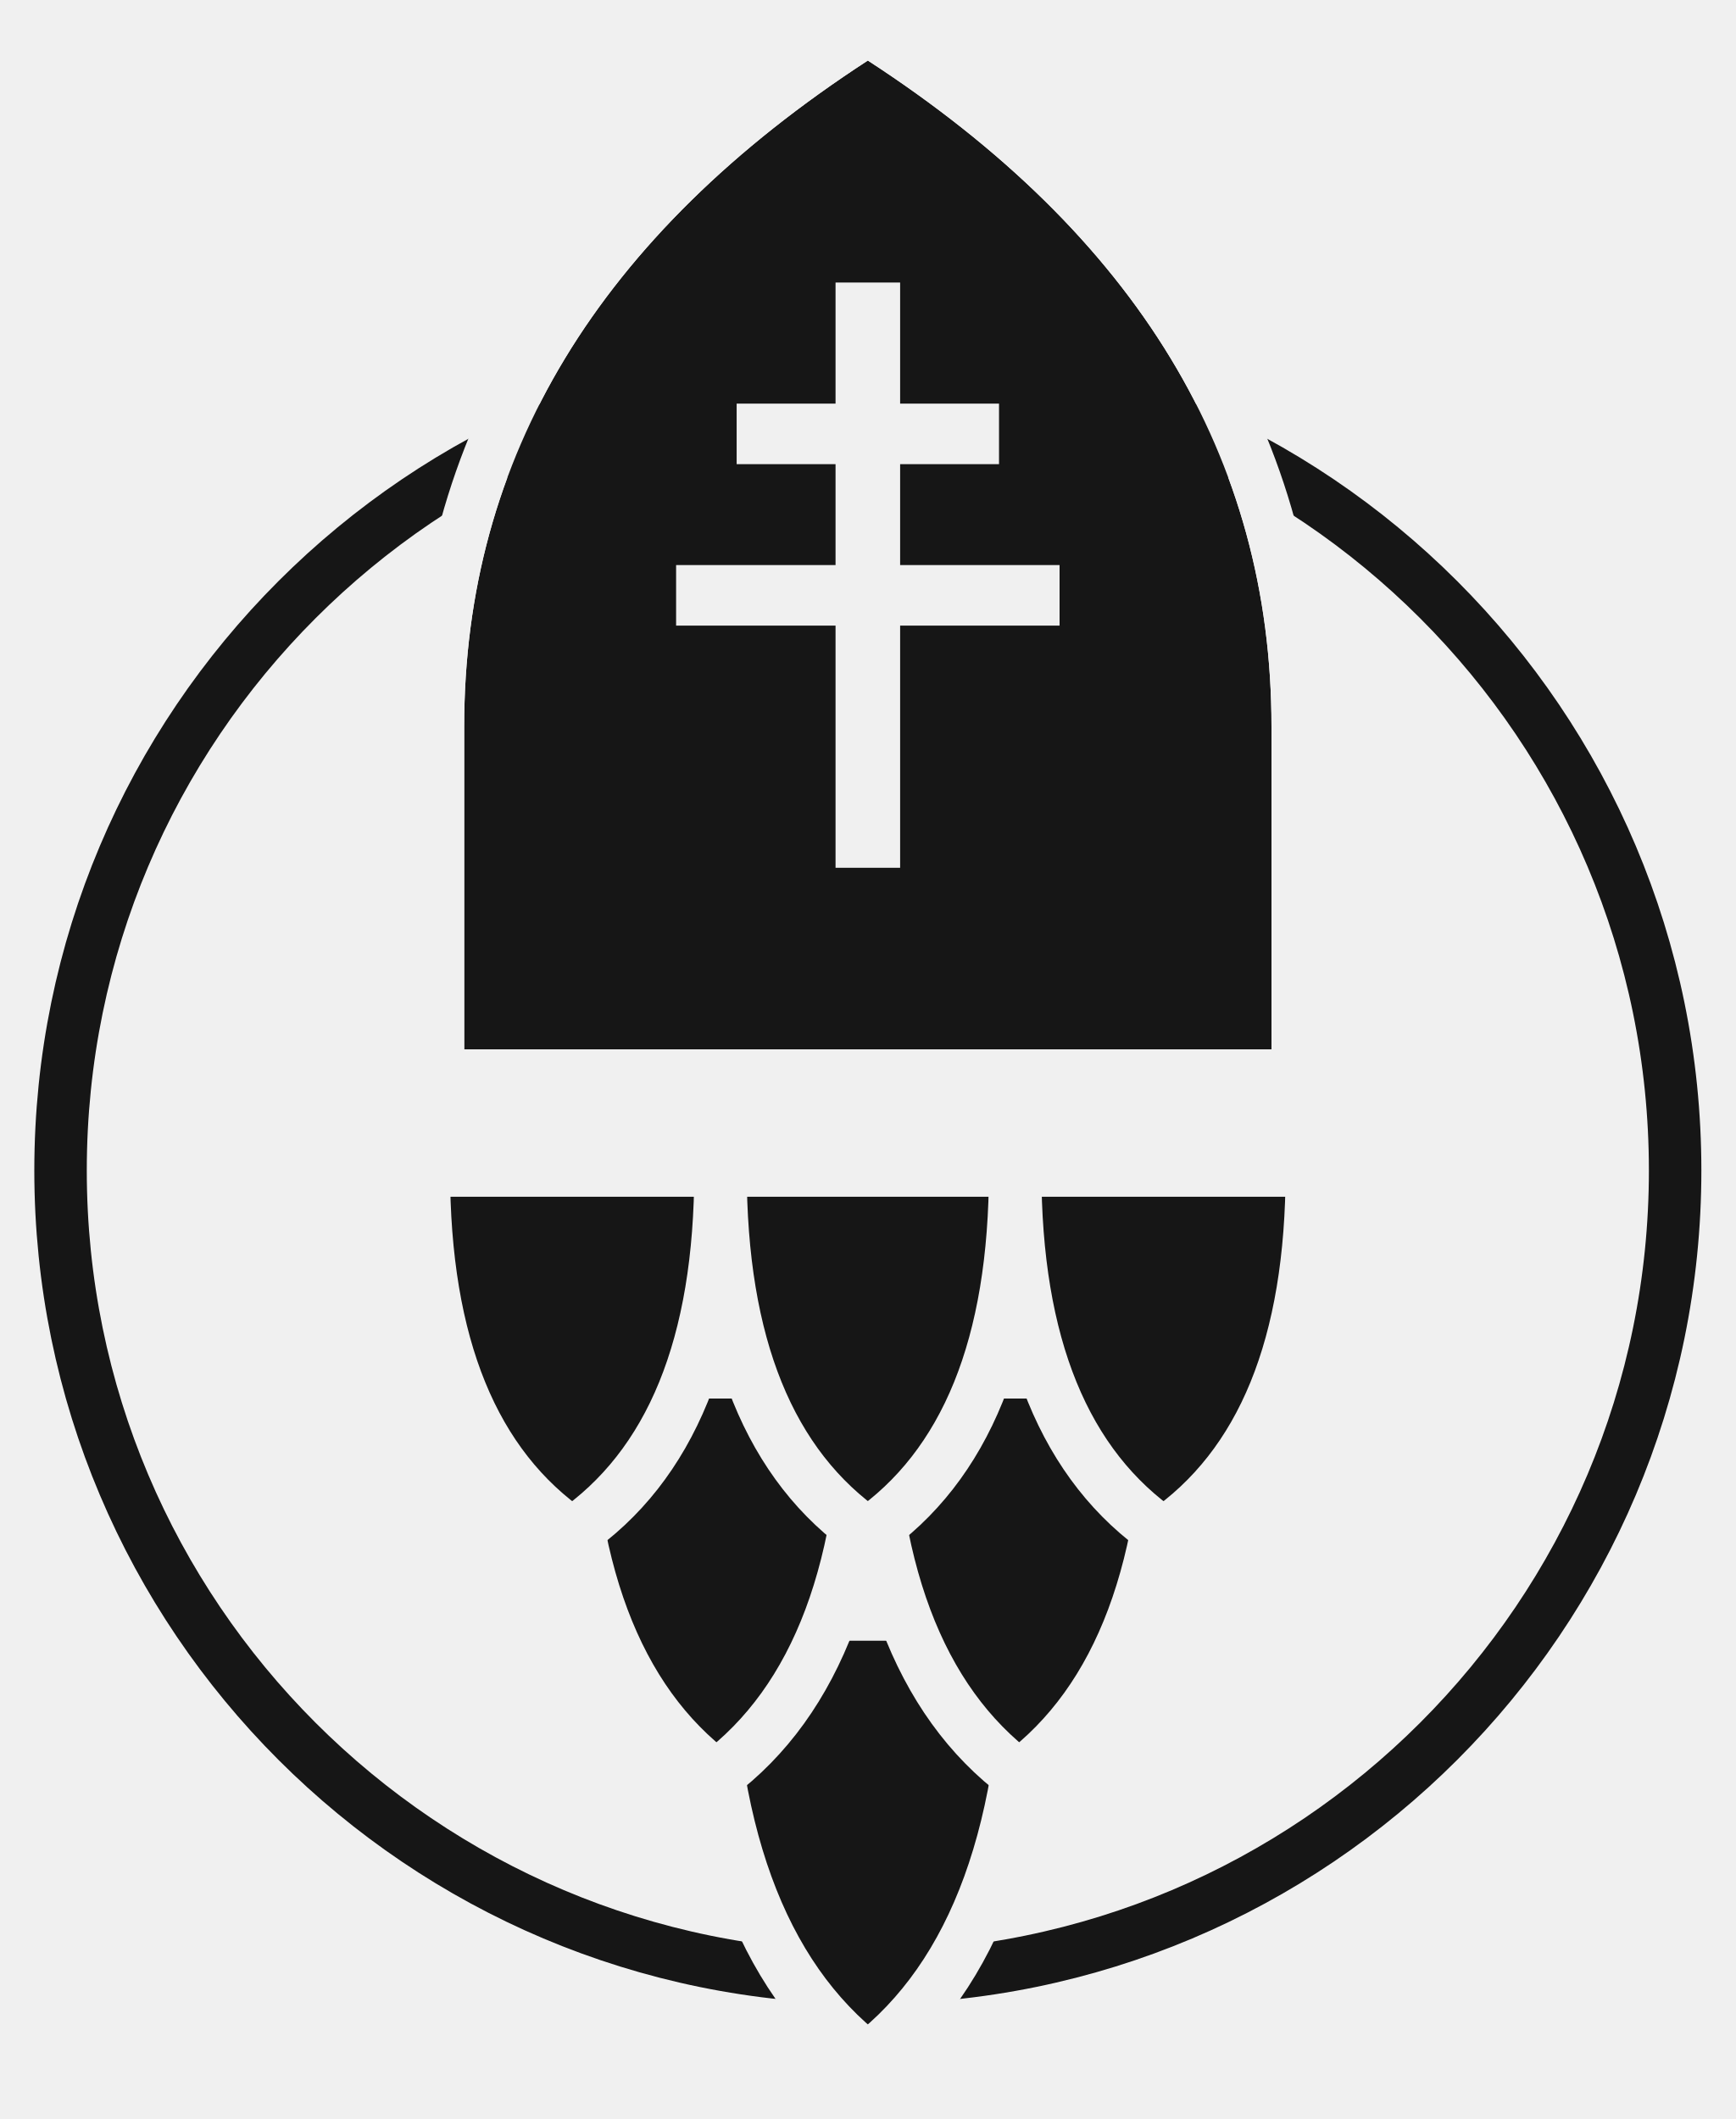
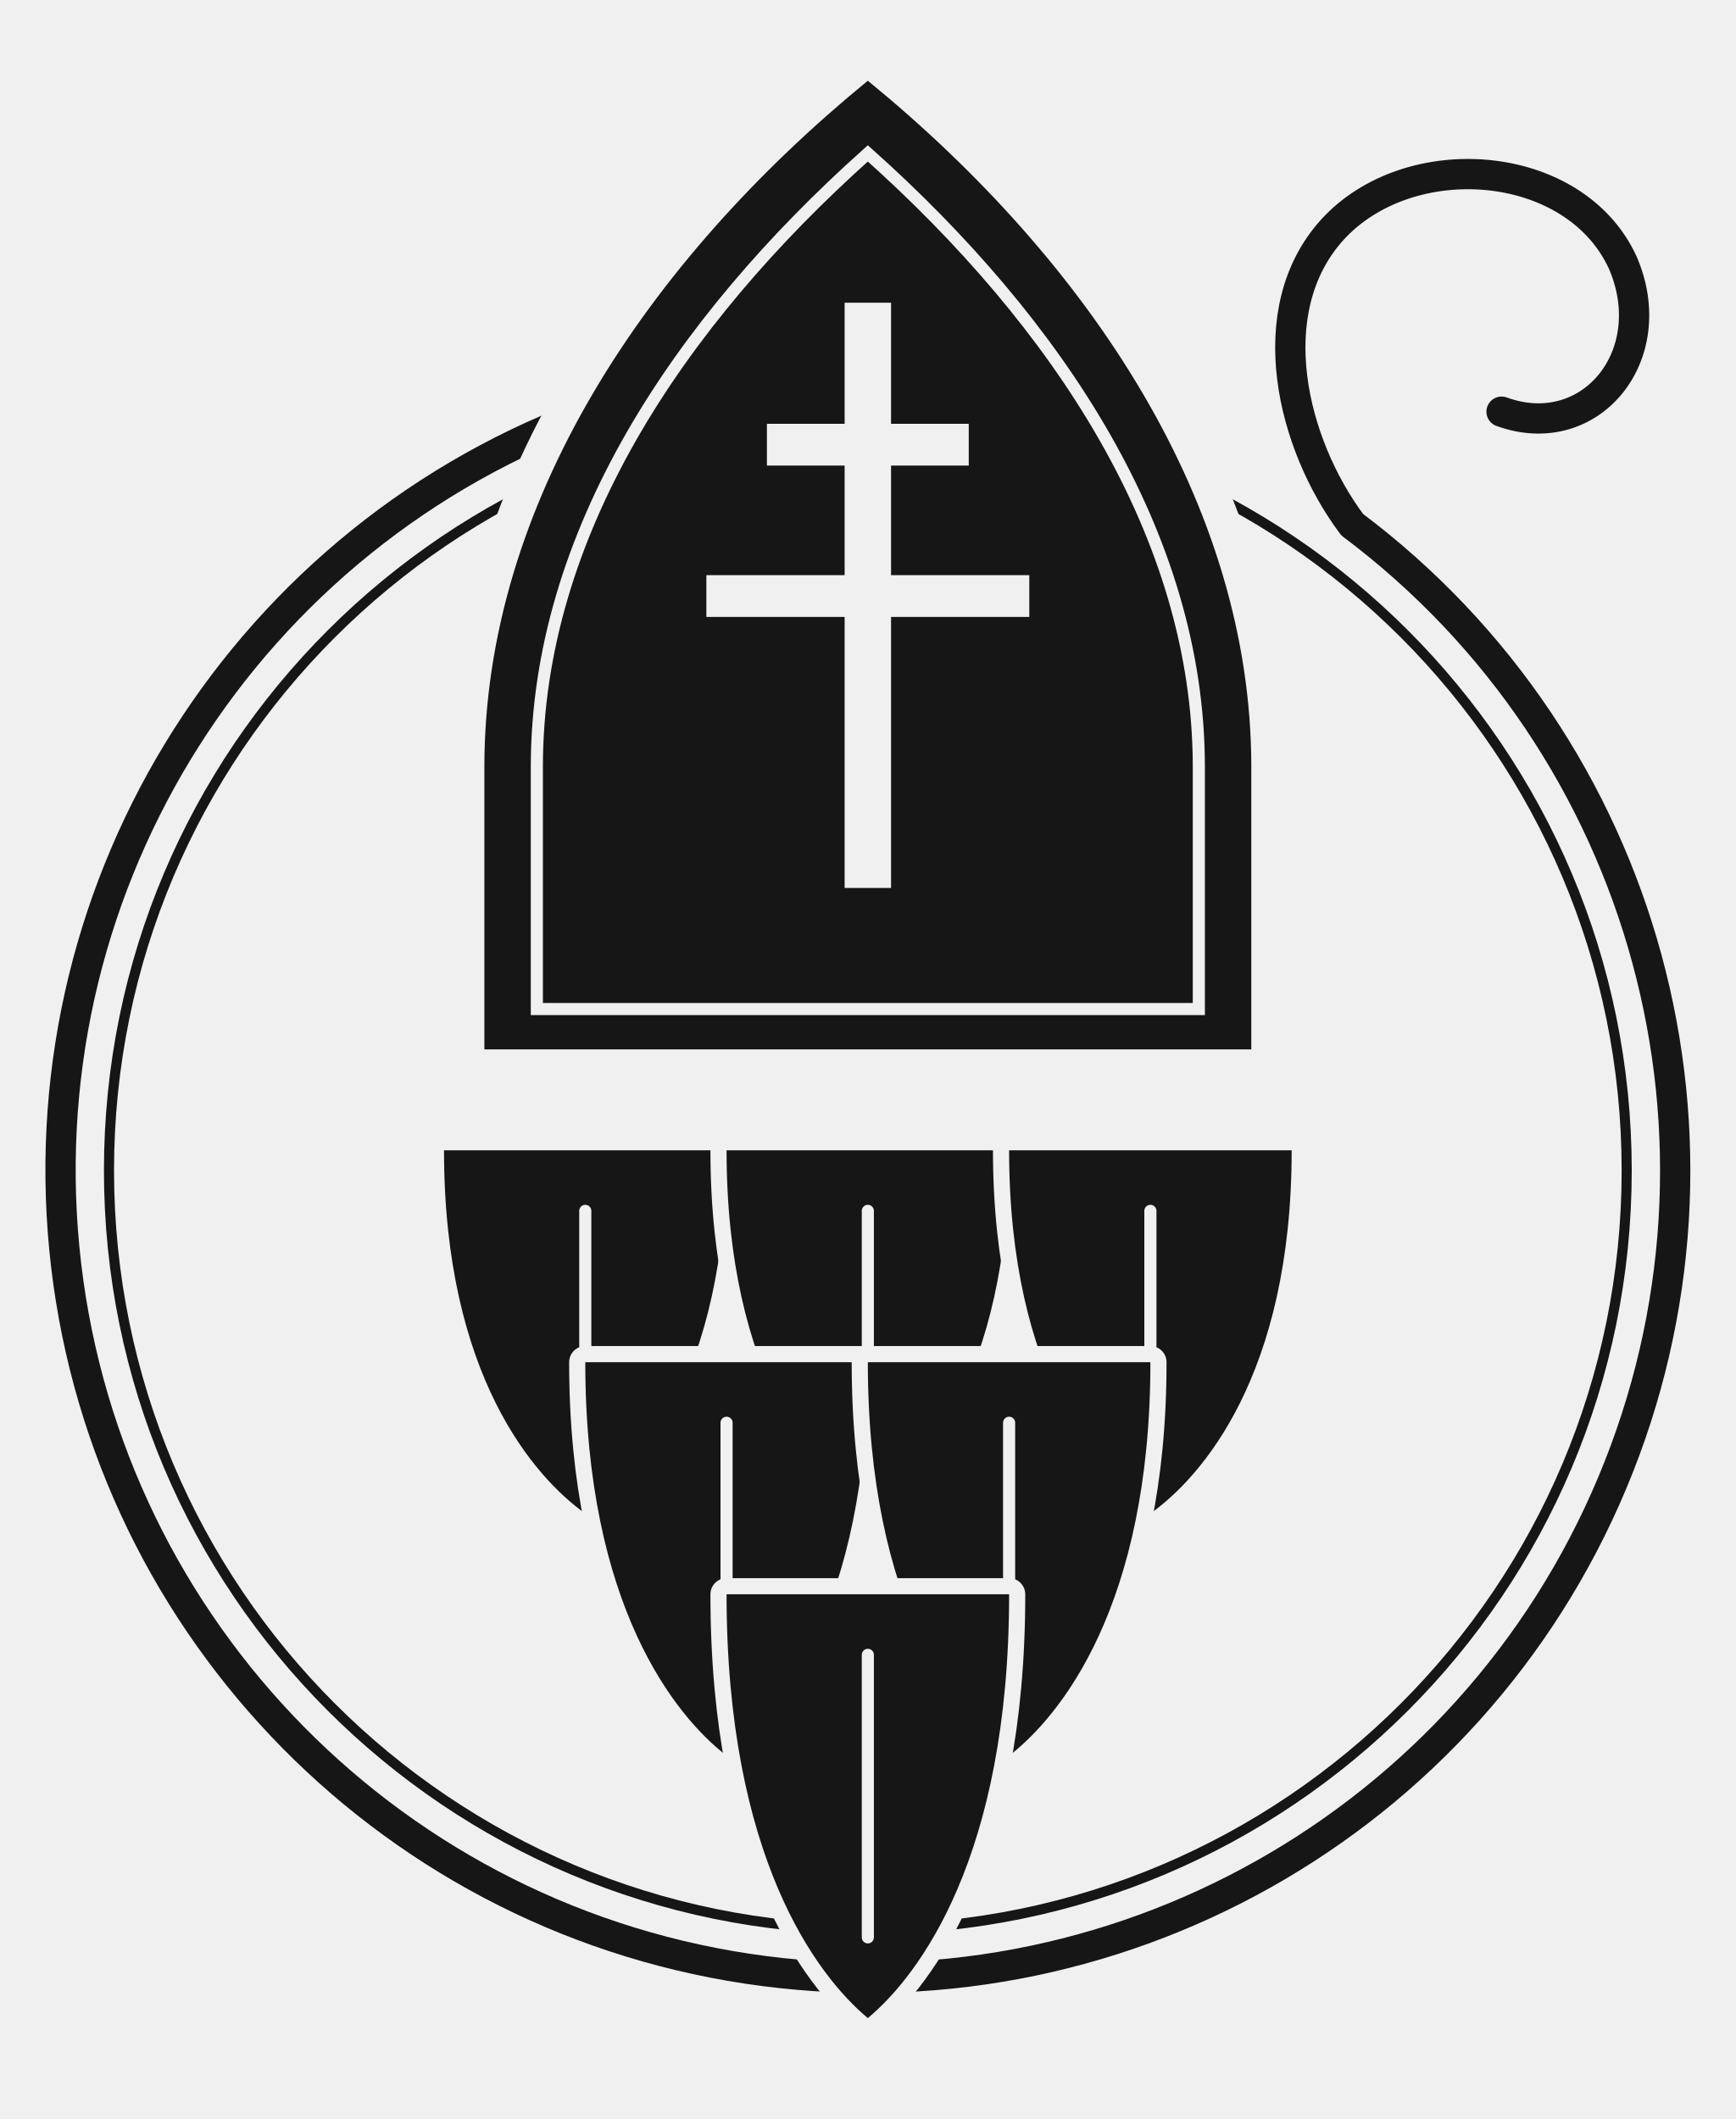
- <svg xmlns="http://www.w3.org/2000/svg" viewBox="7 0 86 105" role="img" aria-label="Brasse-Yutz — Saint Nicolas (noir)">
+ <svg xmlns="http://www.w3.org/2000/svg" viewBox="7 0 86 105" role="img" aria-label="Brasse-Yutz">
  <defs>
-     <mask id="m" maskUnits="userSpaceOnUse" x="0" y="-5" width="100" height="115">
+     <mask id="r" maskUnits="userSpaceOnUse">
      <rect x="0" y="-5" width="100" height="115" fill="#fff" />
-       <path d="M30 52V36Q30 16 50 3Q70 16 70 36V52Z" fill="#fff" stroke="#000" stroke-width="5" />
-       <path d="M30 52V36Q30 16 50 3Q70 16 70 36V52Z" fill="#fff" />
-       <g fill="#000">
-         <rect x="48.4" y="14" width="3.2" height="29" />
-         <rect x="43.5" y="20" width="13" height="3" />
-         <rect x="40.5" y="28" width="19" height="3" />
-       </g>
-       <path d="M42 80Q42 95.84 50 102Q58 95.84 58 80Z" fill="#fff" stroke="#000" stroke-width="2.6" stroke-linejoin="round" />
-       <path d="M35 68Q35 82.4 42.5 88Q50 82.4 50 68Z" fill="#fff" stroke="#000" stroke-width="2.6" stroke-linejoin="round" />
-       <path d="M50 68Q50 82.4 57.5 88Q65 82.4 65 68Z" fill="#fff" stroke="#000" stroke-width="2.6" stroke-linejoin="round" />
-       <path d="M28 58Q28 70.96 35.35 76Q42.7 70.96 42.7 58Z" fill="#fff" stroke="#000" stroke-width="2.6" stroke-linejoin="round" />
-       <path d="M42.7 58Q42.7 70.96 50 76Q57.3 70.96 57.3 58Z" fill="#fff" stroke="#000" stroke-width="2.6" stroke-linejoin="round" />
-       <path d="M57.3 58Q57.3 70.96 64.65 76Q72 70.96 72 58Z" fill="#fff" stroke="#000" stroke-width="2.6" stroke-linejoin="round" />
+       <path d="M31 52V38C31 25 39 13 50 4C61 13 69 25 69 38V52Z" fill="#000" stroke="#000" stroke-width="3.4" stroke-linejoin="round" />
+       <path d="M29 57C29 68.16 33.48 73.2 36 75C38.52 73.2 43 68.16 43 57Z" fill="#000" stroke="#000" stroke-width="1.6" stroke-linejoin="round" />
+       <path d="M43 57C43 68.16 47.48 73.2 50 75C52.52 73.2 57 68.16 57 57Z" fill="#000" stroke="#000" stroke-width="1.6" stroke-linejoin="round" />
+       <path d="M57 57C57 68.16 61.48 73.2 64 75C66.52 73.2 71 68.16 71 57Z" fill="#000" stroke="#000" stroke-width="1.6" stroke-linejoin="round" />
+       <path d="M36 67.5C36 79.59 40.48 85.05 43 87C45.52 85.05 50 79.59 50 67.5Z" fill="#000" stroke="#000" stroke-width="1.6" stroke-linejoin="round" />
+       <path d="M50 67.5C50 79.59 54.48 85.05 57 87C59.52 85.05 64 79.59 64 67.5Z" fill="#000" stroke="#000" stroke-width="1.6" stroke-linejoin="round" />
+       <path d="M43 79C43 92.02 47.48 97.9 50 100C52.52 97.9 57 92.02 57 79Z" fill="#000" stroke="#000" stroke-width="1.6" stroke-linejoin="round" />
+     </mask>
+     <mask id="m" maskUnits="userSpaceOnUse">
+       <rect x="0" y="-5" width="100" height="115" fill="#fff" />
+       <rect x="48.85" y="15" width="2.3" height="29" fill="#000" />
+       <rect x="45" y="21" width="10" height="2.07" fill="#000" />
+       <rect x="42" y="28.5" width="16" height="2.07" fill="#000" />
+       <path d="M33.6 50V38C33.6 26.5 40.6 16 50 7.6C59.4 16 66.4 26.5 66.4 38V50Z" fill="none" stroke="#000" stroke-width=".6" />
+     </mask>
+     <mask id="s0" maskUnits="userSpaceOnUse">
+       <rect x="0" y="-5" width="100" height="115" fill="#fff" />
+       <path d="M36 60V71" stroke="#000" stroke-width=".6" stroke-linecap="round" />
+       <path d="M43 57C43 68.16 47.48 73.2 50 75C52.52 73.2 57 68.16 57 57Z" fill="#000" stroke="#000" stroke-width="1.6" stroke-linejoin="round" />
+       <path d="M57 57C57 68.16 61.48 73.2 64 75C66.52 73.2 71 68.16 71 57Z" fill="#000" stroke="#000" stroke-width="1.6" stroke-linejoin="round" />
+       <path d="M36 67.5C36 79.59 40.48 85.05 43 87C45.52 85.05 50 79.59 50 67.5Z" fill="#000" stroke="#000" stroke-width="1.6" stroke-linejoin="round" />
+       <path d="M50 67.5C50 79.59 54.48 85.05 57 87C59.52 85.05 64 79.59 64 67.5Z" fill="#000" stroke="#000" stroke-width="1.6" stroke-linejoin="round" />
+       <path d="M43 79C43 92.02 47.48 97.9 50 100C52.52 97.9 57 92.02 57 79Z" fill="#000" stroke="#000" stroke-width="1.6" stroke-linejoin="round" />
+     </mask>
+     <mask id="s1" maskUnits="userSpaceOnUse">
+       <rect x="0" y="-5" width="100" height="115" fill="#fff" />
+       <path d="M50 60V71" stroke="#000" stroke-width=".6" stroke-linecap="round" />
+       <path d="M57 57C57 68.16 61.48 73.2 64 75C66.52 73.2 71 68.16 71 57Z" fill="#000" stroke="#000" stroke-width="1.6" stroke-linejoin="round" />
+       <path d="M36 67.5C36 79.59 40.48 85.05 43 87C45.52 85.05 50 79.59 50 67.5Z" fill="#000" stroke="#000" stroke-width="1.6" stroke-linejoin="round" />
+       <path d="M50 67.5C50 79.59 54.48 85.05 57 87C59.52 85.05 64 79.59 64 67.5Z" fill="#000" stroke="#000" stroke-width="1.6" stroke-linejoin="round" />
+       <path d="M43 79C43 92.02 47.48 97.9 50 100C52.52 97.9 57 92.02 57 79Z" fill="#000" stroke="#000" stroke-width="1.6" stroke-linejoin="round" />
+     </mask>
+     <mask id="s2" maskUnits="userSpaceOnUse">
+       <rect x="0" y="-5" width="100" height="115" fill="#fff" />
+       <path d="M64 60V71" stroke="#000" stroke-width=".6" stroke-linecap="round" />
+       <path d="M36 67.5C36 79.59 40.48 85.05 43 87C45.52 85.05 50 79.59 50 67.5Z" fill="#000" stroke="#000" stroke-width="1.6" stroke-linejoin="round" />
+       <path d="M50 67.5C50 79.59 54.48 85.05 57 87C59.52 85.05 64 79.59 64 67.5Z" fill="#000" stroke="#000" stroke-width="1.6" stroke-linejoin="round" />
+       <path d="M43 79C43 92.02 47.48 97.9 50 100C52.52 97.9 57 92.02 57 79Z" fill="#000" stroke="#000" stroke-width="1.6" stroke-linejoin="round" />
+     </mask>
+     <mask id="s3" maskUnits="userSpaceOnUse">
+       <rect x="0" y="-5" width="100" height="115" fill="#fff" />
+       <path d="M43 70.5V83" stroke="#000" stroke-width=".6" stroke-linecap="round" />
+       <path d="M50 67.5C50 79.59 54.48 85.05 57 87C59.52 85.05 64 79.59 64 67.5Z" fill="#000" stroke="#000" stroke-width="1.6" stroke-linejoin="round" />
+       <path d="M43 79C43 92.02 47.48 97.9 50 100C52.52 97.9 57 92.02 57 79Z" fill="#000" stroke="#000" stroke-width="1.6" stroke-linejoin="round" />
+     </mask>
+     <mask id="s4" maskUnits="userSpaceOnUse">
+       <rect x="0" y="-5" width="100" height="115" fill="#fff" />
+       <path d="M57 70.5V83" stroke="#000" stroke-width=".6" stroke-linecap="round" />
+       <path d="M43 79C43 92.02 47.48 97.9 50 100C52.52 97.9 57 92.02 57 79Z" fill="#000" stroke="#000" stroke-width="1.6" stroke-linejoin="round" />
+     </mask>
+     <mask id="s5" maskUnits="userSpaceOnUse">
+       <rect x="0" y="-5" width="100" height="115" fill="#fff" />
+       <path d="M50 82V96" stroke="#000" stroke-width=".6" stroke-linecap="round" />
    </mask>
  </defs>
-   <g mask="url(#m)">
-     <circle cx="50" cy="58" r="40" fill="none" stroke="#161616" stroke-width="2.6" />
-     <path d="M30 52V36Q30 16 50 3Q70 16 70 36V52Z" fill="#161616" />
-     <path d="M42 80Q42 95.84 50 102Q58 95.84 58 80Z" fill="#161616" />
-     <path d="M35 68Q35 82.4 42.5 88Q50 82.4 50 68Z" fill="#161616" />
-     <path d="M50 68Q50 82.4 57.5 88Q65 82.4 65 68Z" fill="#161616" />
-     <path d="M28 58Q28 70.96 35.35 76Q42.7 70.96 42.7 58Z" fill="#161616" />
-     <path d="M42.7 58Q42.7 70.96 50 76Q57.3 70.96 57.3 58Z" fill="#161616" />
-     <path d="M57.3 58Q57.3 70.96 64.65 76Q72 70.96 72 58Z" fill="#161616" />
+   <g mask="url(#r)">
+     <path d="M36.55 20.33A40 40 0 1 0 74 26C71 22 69.4 15.4 73 11.4C76.8 7.2 85 7.8 87.4 13C89.4 17.6 85.8 22 81.4 20.4" fill="none" stroke="#161616" stroke-width="1.5" stroke-linecap="round" stroke-linejoin="round" />
+     <path d="M12.4 58A37.6 37.6 0 1 0 87.6 58A37.6 37.6 0 1 0 12.4 58Z" fill="none" stroke="#161616" stroke-width=".5" />
  </g>
+   <path d="M31 52V38C31 25 39 13 50 4C61 13 69 25 69 38V52Z" fill="#161616" mask="url(#m)" />
+   <path d="M29 57C29 68.16 33.48 73.2 36 75C38.52 73.2 43 68.16 43 57Z" fill="#161616" mask="url(#s0)" />
+   <path d="M43 57C43 68.16 47.48 73.2 50 75C52.52 73.2 57 68.16 57 57Z" fill="#161616" mask="url(#s1)" />
+   <path d="M57 57C57 68.16 61.48 73.2 64 75C66.52 73.2 71 68.16 71 57Z" fill="#161616" mask="url(#s2)" />
+   <path d="M36 67.5C36 79.59 40.48 85.05 43 87C45.52 85.05 50 79.59 50 67.5Z" fill="#161616" mask="url(#s3)" />
+   <path d="M50 67.5C50 79.59 54.48 85.05 57 87C59.52 85.05 64 79.59 64 67.5Z" fill="#161616" mask="url(#s4)" />
+   <path d="M43 79C43 92.02 47.48 97.9 50 100C52.52 97.9 57 92.02 57 79Z" fill="#161616" mask="url(#s5)" />
</svg>
